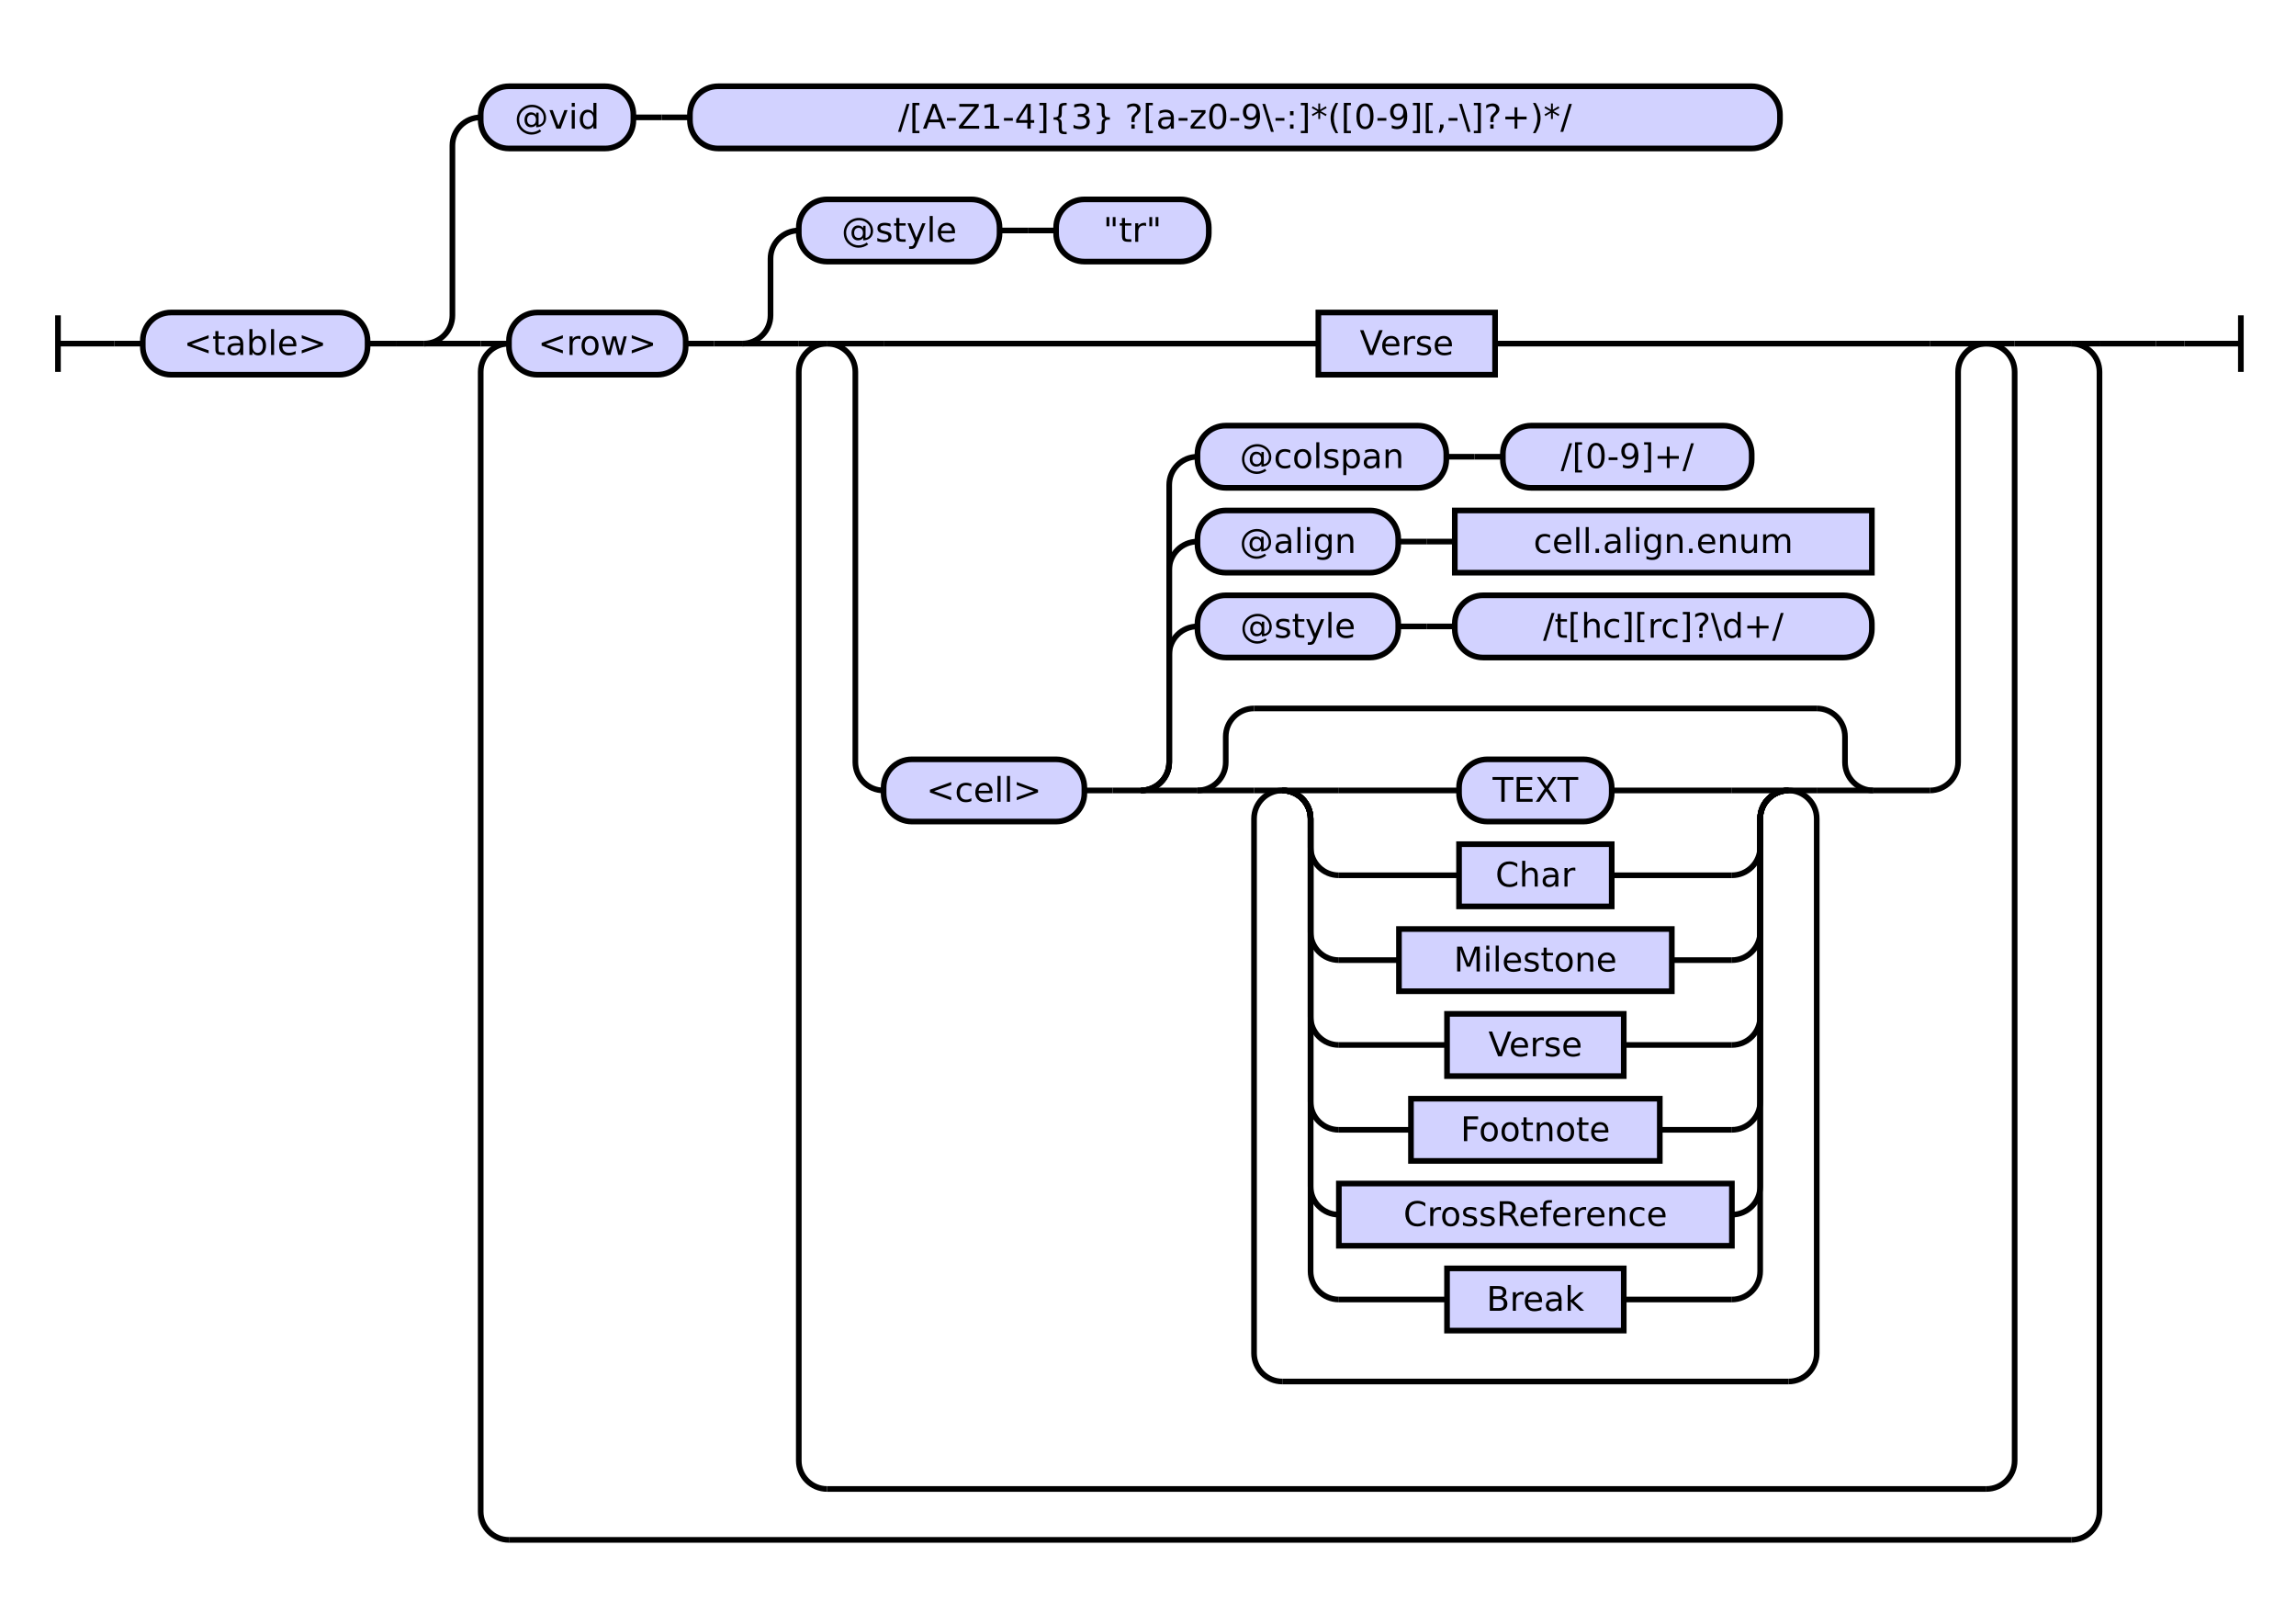
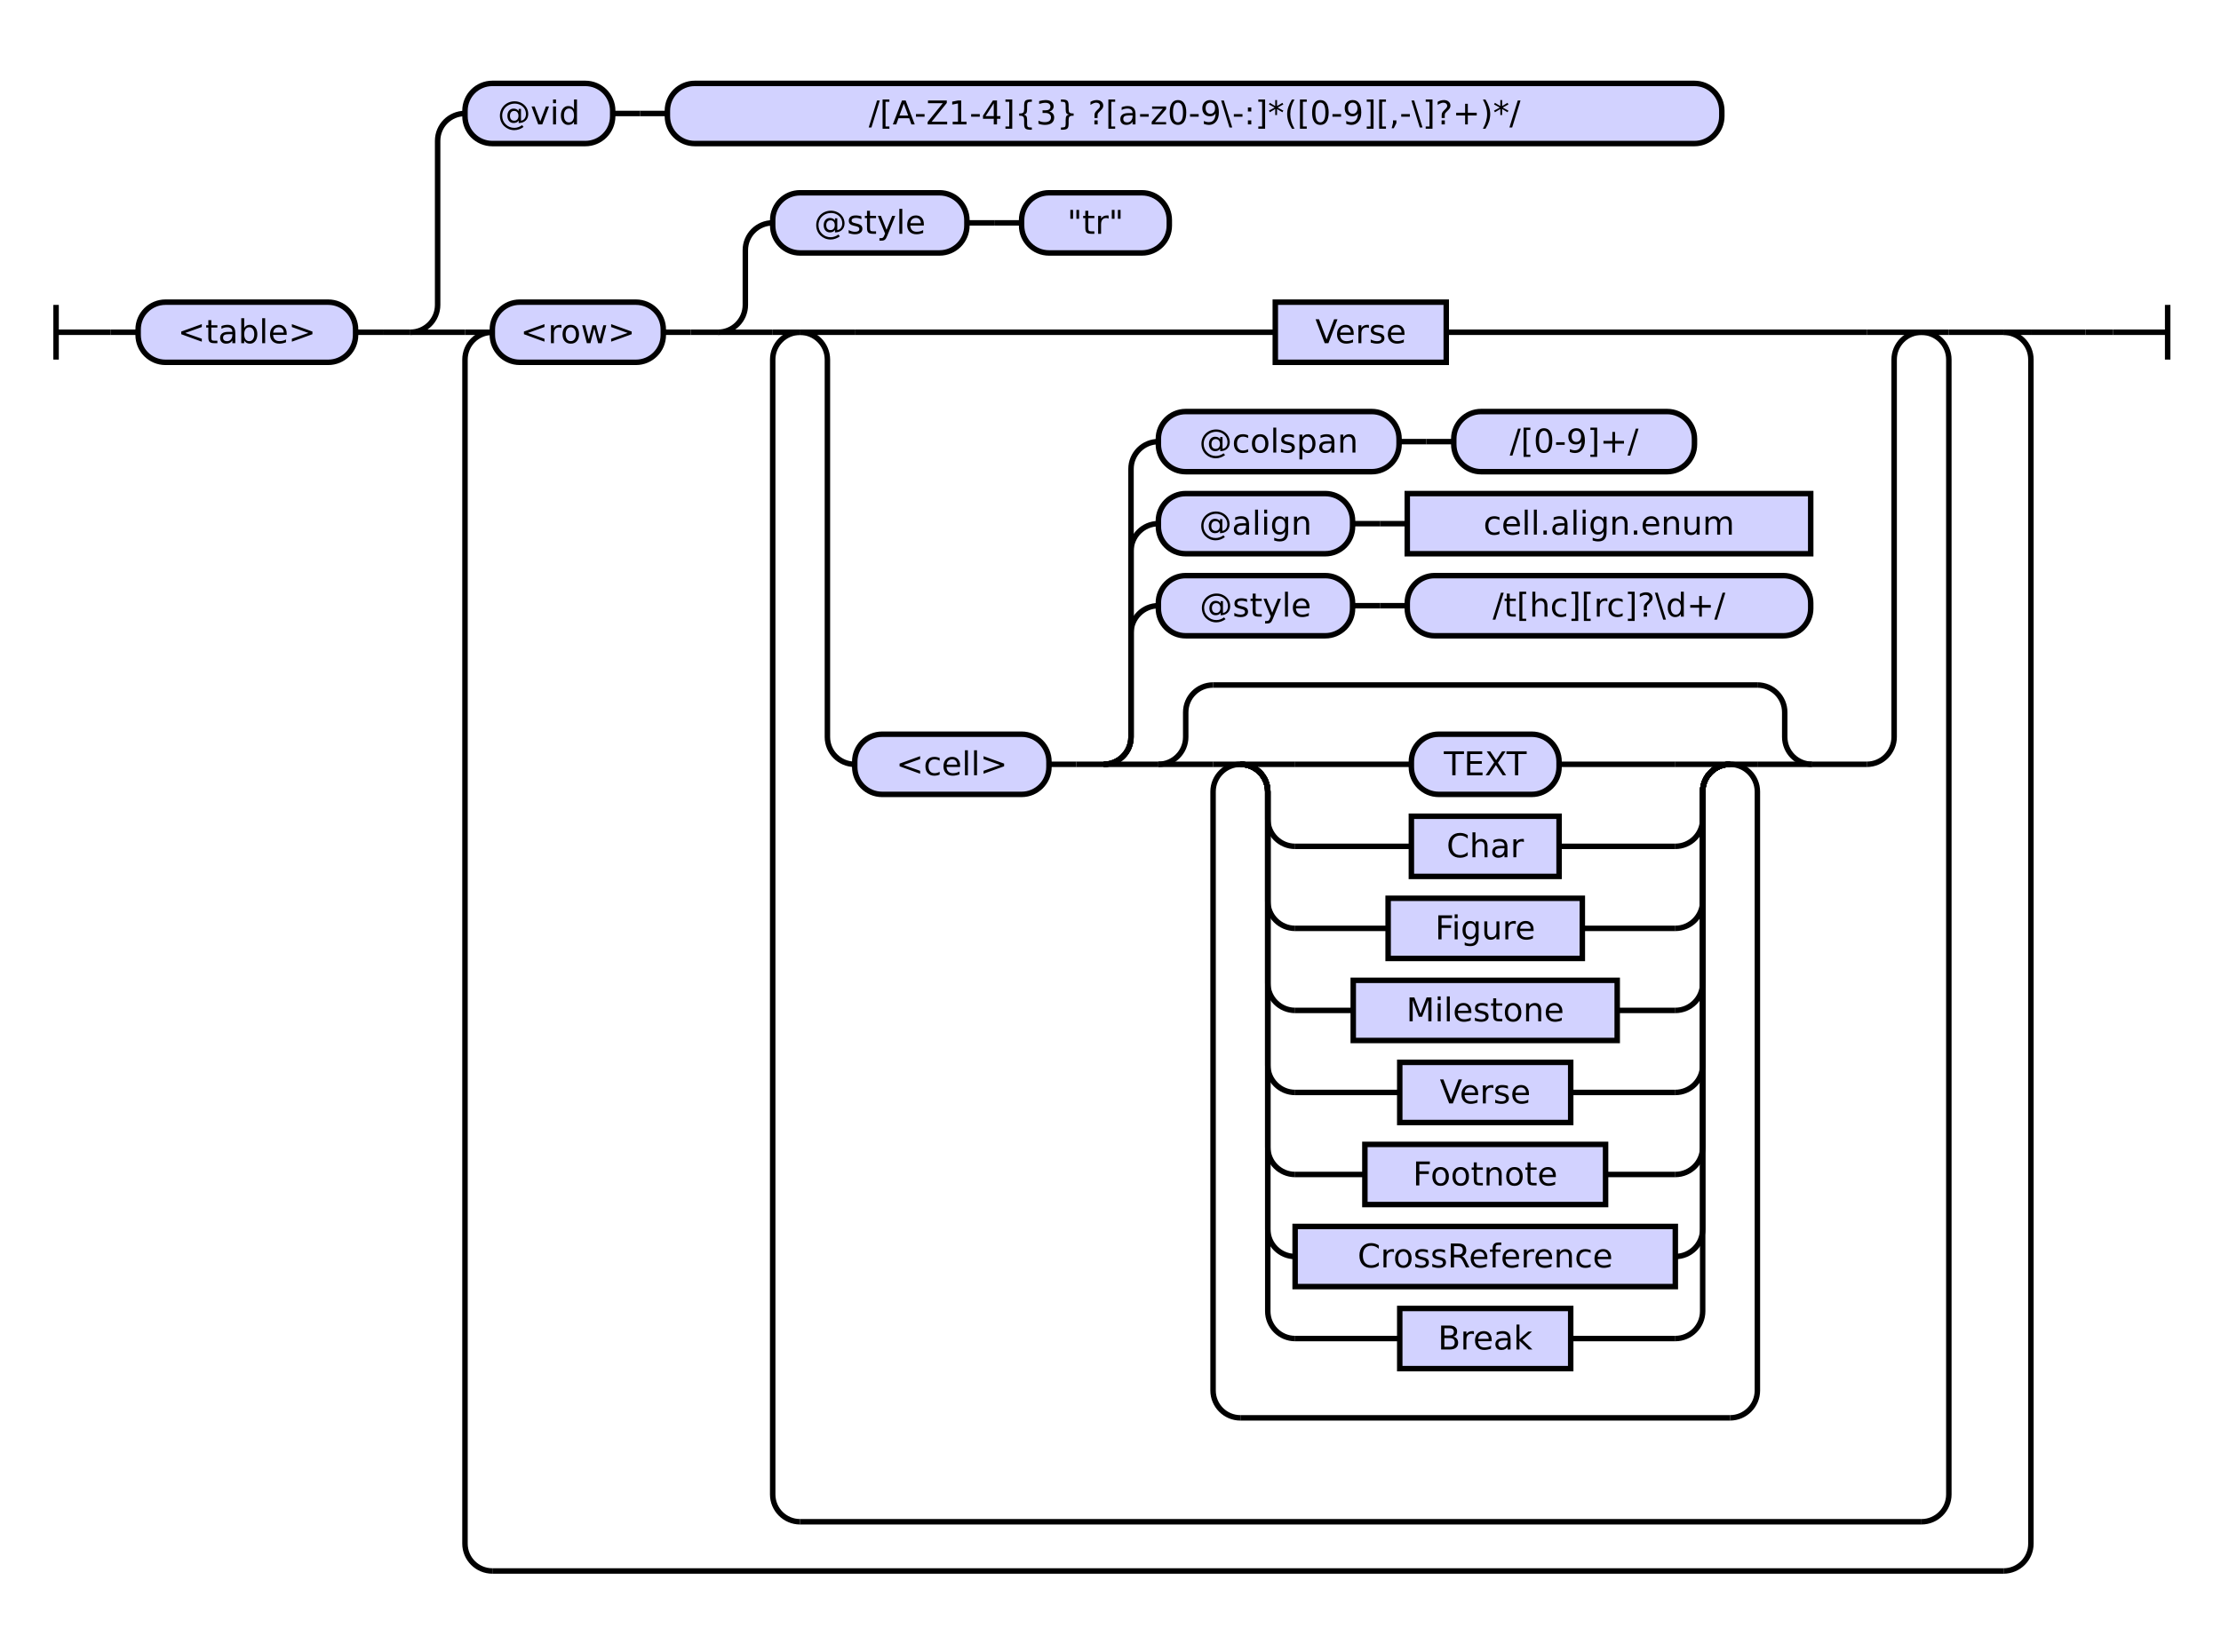
- <svg xmlns="http://www.w3.org/2000/svg" class="railroad-diagram" height="574" viewBox="0 0 812.0 574" width="812.0">
+ <svg xmlns="http://www.w3.org/2000/svg" class="railroad-diagram" height="604" viewBox="0 0 812.0 604" width="812.0">
  <g transform="translate(.5 .5)">
    <style>/*  */

    svg.railroad-diagram {
        background-color: hsl(30,20%,95%);
    }
    svg.railroad-diagram path {
        stroke-width: 2;
        stroke: black;
        fill: none;
    }
    svg.railroad-diagram text {
        font-size: 12px;
        text-anchor: middle;
        font-family: DejaVu Sans;
    }
    svg.railroad-diagram text.label {
        text-anchor:start;
    }
    svg.railroad-diagram text.comment {
        font-family: DejaVu Sans;
        font-size: 14px;
    }
    svg.railroad-diagram rect{
        stroke-width: 2;
        stroke: black;
        fill: rgb(210, 210, 255);
    }
    svg.railroad-diagram rect.group-box {
        stroke: gray;
        stroke-dasharray: 10 5;
        fill: none;
    }
    .terminal {
        font-family: DejaVu Sans;
    }
    svg.railroad-diagram g.altterminal rect {
        fill: rgb(251, 252, 207)
    }

/*  */
</style>
    <g>
      <path d="M 20 111 v 20 m 0 -10 h 20" />
    </g>
    <path d="M 40 121 h 10" />
    <g>
      <path d="M 50 121 h 0.0" />
      <path d="M 762.0 121 h 0.0" />
      <g>
        <path d="M 50.0 121 h 0.0" />
        <path d="M 762.0 121 h 0.0" />
        <g class="terminal ">
          <path d="M 50.0 121 h 0.0" />
          <path d="M 129.5 121 h 0.0" />
          <rect height="22" rx="10" ry="10" width="79.5" x="50.0" y="110" />
          <text x="89.75" y="125">&lt;table&gt;</text>
        </g>
        <path d="M 129.5 121 h 10" />
        <path d="M 139.5 121 h 10" />
        <g>
          <path d="M 149.5 121 h 0.0" />
          <path d="M 762.0 121 h 0.0" />
          <path d="M 149.5 121 a 10 10 0 0 0 10 -10 v -60 a 10 10 0 0 1 10 -10" />
          <g>
            <path d="M 169.5 41 h 0.0" />
            <path d="M 629.0 41 h 0.0" />
            <g class="terminal ">
              <path d="M 169.5 41 h 0.0" />
              <path d="M 223.5 41 h 0.0" />
              <rect height="22" rx="10" ry="10" width="54.0" x="169.5" y="30" />
              <text x="196.5" y="45">@vid</text>
            </g>
            <path d="M 223.5 41 h 10" />
            <path d="M 233.5 41 h 10" />
            <g class="terminal ">
              <path d="M 243.5 41 h 0.0" />
              <path d="M 629.0 41 h 0.0" />
              <rect height="22" rx="10" ry="10" width="385.5" x="243.5" y="30" />
              <text x="436.25" y="45">/[A-Z1-4]{3} ?[a-z0-9\-:]*(‏?[\-,][0-9]+)*/</text>
            </g>
          </g>
          <path d="M 149.5 121 h 20" />
          <g>
            <path d="M 169.5 121 h 0.0" />
            <path d="M 742.0 121 h 0.0" />
            <path d="M 169.5 121 h 10" />
            <g>
              <path d="M 179.5 121 h 0.0" />
              <path d="M 732.0 121 h 0.0" />
              <g class="terminal ">
                <path d="M 179.5 121 h 0.0" />
                <path d="M 242.0 121 h 0.0" />
                <rect height="22" rx="10" ry="10" width="62.5" x="179.5" y="110" />
                <text x="210.75" y="125">&lt;row&gt;</text>
              </g>
              <path d="M 242.0 121 h 10" />
              <path d="M 252.0 121 h 10" />
              <g>
                <path d="M 262.0 121 h 0.0" />
                <path d="M 732.0 121 h 0.0" />
                <path d="M 262.0 121 a 10 10 0 0 0 10 -10 v -20 a 10 10 0 0 1 10 -10" />
                <g>
                  <path d="M 282.0 81 h 0.0" />
                  <path d="M 427.0 81 h 0.0" />
                  <g class="terminal ">
                    <path d="M 282.0 81 h 0.0" />
                    <path d="M 353.0 81 h 0.0" />
                    <rect height="22" rx="10" ry="10" width="71.0" x="282.0" y="70" />
                    <text x="317.5" y="85">@style</text>
                  </g>
                  <path d="M 353.0 81 h 10" />
                  <path d="M 363.0 81 h 10" />
                  <g class="terminal ">
                    <path d="M 373.0 81 h 0.0" />
                    <path d="M 427.0 81 h 0.0" />
                    <rect height="22" rx="10" ry="10" width="54.0" x="373.0" y="70" />
                    <text x="400.0" y="85">"tr"</text>
                  </g>
                </g>
                <path d="M 262.0 121 h 20" />
                <g>
                  <path d="M 282.0 121 h 0.0" />
                  <path d="M 712.0 121 h 0.0" />
                  <path d="M 282.0 121 h 10" />
                  <g>
                    <path d="M 292.0 121 h 0.0" />
                    <path d="M 702.0 121 h 0.0" />
                    <path d="M 292.0 121 h 20" />
                    <g class="non-terminal ">
                      <path d="M 312.0 121 h 153.75" />
                      <path d="M 528.25 121 h 153.75" />
                      <rect height="22" width="62.5" x="465.75" y="110" />
                      <text x="497.0" y="125">Verse</text>
                    </g>
                    <path d="M 682.0 121 h 20" />
                    <path d="M 292.0 121 a 10 10 0 0 1 10 10 v 138 a 10 10 0 0 0 10 10" />
                    <g>
                      <path d="M 312.0 279 h 0.0" />
                      <path d="M 682.0 279 h 0.0" />
                      <g class="terminal ">
                        <path d="M 312.0 279 h 0.0" />
                        <path d="M 383.0 279 h 0.0" />
                        <rect height="22" rx="10" ry="10" width="71.0" x="312.0" y="268" />
                        <text x="347.5" y="283">&lt;cell&gt;</text>
                      </g>
                      <path d="M 383.0 279 h 10" />
                      <path d="M 393.0 279 h 10" />
                      <g>
                        <path d="M 403.0 279 h 0.0" />
                        <path d="M 682.0 279 h 0.0" />
                        <path d="M 403.0 279 a 10 10 0 0 0 10 -10 v -38 a 10 10 0 0 1 10 -10" />
                        <g>
                          <path d="M 423.0 221 h 0.0" />
                          <path d="M 661.5 221 h 0.0" />
                          <g class="terminal ">
                            <path d="M 423.0 221 h 0.0" />
                            <path d="M 494.0 221 h 0.0" />
                            <rect height="22" rx="10" ry="10" width="71.0" x="423.0" y="210" />
                            <text x="458.5" y="225">@style</text>
                          </g>
                          <path d="M 494.0 221 h 10" />
                          <path d="M 504.0 221 h 10" />
                          <g class="terminal ">
                            <path d="M 514.0 221 h 0.0" />
                            <path d="M 661.5 221 h 0.0" />
                            <rect height="22" rx="10" ry="10" width="147.5" x="514.0" y="210" />
                            <text x="587.75" y="225">/t[hc][rc]?\d+/</text>
                          </g>
                        </g>
                        <path d="M 403.0 279 a 10 10 0 0 0 10 -10 v -68 a 10 10 0 0 1 10 -10" />
                        <g>
                          <path d="M 423.0 191 h 0.0" />
                          <path d="M 661.5 191 h 0.0" />
                          <g class="terminal ">
                            <path d="M 423.0 191 h 0.0" />
                            <path d="M 494.0 191 h 0.0" />
                            <rect height="22" rx="10" ry="10" width="71.0" x="423.0" y="180" />
                            <text x="458.5" y="195">@align</text>
                          </g>
                          <path d="M 494.0 191 h 10" />
                          <path d="M 504.0 191 h 10" />
                          <g class="non-terminal ">
                            <path d="M 514.0 191 h 0.0" />
                            <path d="M 661.5 191 h 0.0" />
                            <rect height="22" width="147.5" x="514.0" y="180" />
                            <text x="587.75" y="195">cell.align.enum</text>
                          </g>
                        </g>
                        <path d="M 403.0 279 a 10 10 0 0 0 10 -10 v -98 a 10 10 0 0 1 10 -10" />
                        <g>
                          <path d="M 423.0 161 h 0.0" />
                          <path d="M 619.0 161 h 0.0" />
                          <g class="terminal ">
                            <path d="M 423.0 161 h 0.0" />
                            <path d="M 511.0 161 h 0.0" />
                            <rect height="22" rx="10" ry="10" width="88.0" x="423.0" y="150" />
                            <text x="467.0" y="165">@colspan</text>
                          </g>
                          <path d="M 511.0 161 h 10" />
                          <path d="M 521.0 161 h 10" />
                          <g class="terminal ">
                            <path d="M 531.0 161 h 0.0" />
                            <path d="M 619.0 161 h 0.0" />
                            <rect height="22" rx="10" ry="10" width="88.0" x="531.0" y="150" />
                            <text x="575.0" y="165">/[0-9]+/</text>
                          </g>
                        </g>
                        <path d="M 403.0 279 h 20" />
                        <g>
                          <path d="M 423.0 279 h 0.0" />
                          <path d="M 662.0 279 h 0.0" />
                          <path d="M 423.0 279 a 10 10 0 0 0 10 -10 v -9 a 10 10 0 0 1 10 -10" />
                          <g>
                            <path d="M 443.0 250 h 199.0" />
                          </g>
                          <path d="M 642.0 250 a 10 10 0 0 1 10 10 v 9 a 10 10 0 0 0 10 10" />
                          <path d="M 423.0 279 h 20" />
                          <g>
                            <path d="M 443.0 279 h 0.0" />
                            <path d="M 642.0 279 h 0.0" />
                            <path d="M 443.0 279 h 10" />
                            <g>
                              <path d="M 453.0 279 h 0.0" />
                              <path d="M 632.0 279 h 0.0" />
                              <path d="M 453.0 279 h 20" />
                              <g class="terminal ">
                                <path d="M 473.0 279 h 42.5" />
                                <path d="M 569.5 279 h 42.5" />
                                <rect height="22" rx="10" ry="10" width="54.0" x="515.5" y="268" />
                                <text x="542.5" y="283">TEXT</text>
                              </g>
                              <path d="M 612.0 279 h 20" />
                              <path d="M 453.0 279 a 10 10 0 0 1 10 10 v 10 a 10 10 0 0 0 10 10" />
                              <g class="non-terminal ">
                                <path d="M 473.0 309 h 42.5" />
                                <path d="M 569.5 309 h 42.5" />
                                <rect height="22" width="54.0" x="515.5" y="298" />
                                <text x="542.5" y="313">Char</text>
                              </g>
                              <path d="M 612.0 309 a 10 10 0 0 0 10 -10 v -10 a 10 10 0 0 1 10 -10" />
                              <path d="M 453.0 279 a 10 10 0 0 1 10 10 v 40 a 10 10 0 0 0 10 10" />
                              <g class="non-terminal ">
-                                 <path d="M 473.0 339 h 21.25" />
-                                 <path d="M 590.75 339 h 21.25" />
-                                 <rect height="22" width="96.5" x="494.25" y="328" />
-                                 <text x="542.5" y="343">Milestone</text>
+                                 <path d="M 473.0 339 h 34.0" />
+                                 <path d="M 578.0 339 h 34.0" />
+                                 <rect height="22" width="71.0" x="507.0" y="328" />
+                                 <text x="542.5" y="343">Figure</text>
                              </g>
                              <path d="M 612.0 339 a 10 10 0 0 0 10 -10 v -40 a 10 10 0 0 1 10 -10" />
                              <path d="M 453.0 279 a 10 10 0 0 1 10 10 v 70 a 10 10 0 0 0 10 10" />
                              <g class="non-terminal ">
-                                 <path d="M 473.0 369 h 38.25" />
-                                 <path d="M 573.75 369 h 38.25" />
-                                 <rect height="22" width="62.5" x="511.25" y="358" />
-                                 <text x="542.5" y="373">Verse</text>
+                                 <path d="M 473.0 369 h 21.25" />
+                                 <path d="M 590.75 369 h 21.25" />
+                                 <rect height="22" width="96.5" x="494.25" y="358" />
+                                 <text x="542.5" y="373">Milestone</text>
                              </g>
                              <path d="M 612.0 369 a 10 10 0 0 0 10 -10 v -70 a 10 10 0 0 1 10 -10" />
                              <path d="M 453.0 279 a 10 10 0 0 1 10 10 v 100 a 10 10 0 0 0 10 10" />
                              <g class="non-terminal ">
-                                 <path d="M 473.0 399 h 25.5" />
-                                 <path d="M 586.5 399 h 25.5" />
-                                 <rect height="22" width="88.0" x="498.5" y="388" />
-                                 <text x="542.5" y="403">Footnote</text>
+                                 <path d="M 473.0 399 h 38.25" />
+                                 <path d="M 573.75 399 h 38.25" />
+                                 <rect height="22" width="62.5" x="511.25" y="388" />
+                                 <text x="542.5" y="403">Verse</text>
                              </g>
                              <path d="M 612.0 399 a 10 10 0 0 0 10 -10 v -100 a 10 10 0 0 1 10 -10" />
                              <path d="M 453.0 279 a 10 10 0 0 1 10 10 v 130 a 10 10 0 0 0 10 10" />
                              <g class="non-terminal ">
-                                 <path d="M 473.0 429 h 0.0" />
-                                 <path d="M 612.0 429 h 0.0" />
-                                 <rect height="22" width="139.0" x="473.0" y="418" />
-                                 <text x="542.5" y="433">CrossReference</text>
+                                 <path d="M 473.0 429 h 25.5" />
+                                 <path d="M 586.5 429 h 25.5" />
+                                 <rect height="22" width="88.0" x="498.5" y="418" />
+                                 <text x="542.5" y="433">Footnote</text>
                              </g>
                              <path d="M 612.0 429 a 10 10 0 0 0 10 -10 v -130 a 10 10 0 0 1 10 -10" />
                              <path d="M 453.0 279 a 10 10 0 0 1 10 10 v 160 a 10 10 0 0 0 10 10" />
                              <g class="non-terminal ">
-                                 <path d="M 473.0 459 h 38.25" />
-                                 <path d="M 573.75 459 h 38.25" />
-                                 <rect height="22" width="62.5" x="511.25" y="448" />
-                                 <text x="542.5" y="463">Break</text>
+                                 <path d="M 473.0 459 h 0.0" />
+                                 <path d="M 612.0 459 h 0.0" />
+                                 <rect height="22" width="139.0" x="473.0" y="448" />
+                                 <text x="542.5" y="463">CrossReference</text>
                              </g>
                              <path d="M 612.0 459 a 10 10 0 0 0 10 -10 v -160 a 10 10 0 0 1 10 -10" />
+                               <path d="M 453.0 279 a 10 10 0 0 1 10 10 v 190 a 10 10 0 0 0 10 10" />
+                               <g class="non-terminal ">
+                                 <path d="M 473.0 489 h 38.25" />
+                                 <path d="M 573.75 489 h 38.25" />
+                                 <rect height="22" width="62.5" x="511.25" y="478" />
+                                 <text x="542.5" y="493">Break</text>
+                               </g>
+                               <path d="M 612.0 489 a 10 10 0 0 0 10 -10 v -190 a 10 10 0 0 1 10 -10" />
                            </g>
                            <path d="M 632.0 279 h 10" />
-                             <path d="M 453.0 279 a 10 10 0 0 0 -10 10 v 189 a 10 10 0 0 0 10 10" />
+                             <path d="M 453.0 279 a 10 10 0 0 0 -10 10 v 219 a 10 10 0 0 0 10 10" />
                            <g>
-                               <path d="M 453.0 488 h 179.0" />
+                               <path d="M 453.0 518 h 179.0" />
                            </g>
-                             <path d="M 632.0 488 a 10 10 0 0 0 10 -10 v -189 a 10 10 0 0 0 -10 -10" />
+                             <path d="M 632.0 518 a 10 10 0 0 0 10 -10 v -219 a 10 10 0 0 0 -10 -10" />
                          </g>
                          <path d="M 642.0 279 h 20" />
                        </g>
                        <path d="M 662.0 279 h 20" />
                      </g>
                    </g>
                    <path d="M 682.0 279 a 10 10 0 0 0 10 -10 v -138 a 10 10 0 0 1 10 -10" />
                  </g>
                  <path d="M 702.0 121 h 10" />
-                   <path d="M 292.0 121 a 10 10 0 0 0 -10 10 v 385 a 10 10 0 0 0 10 10" />
+                   <path d="M 292.0 121 a 10 10 0 0 0 -10 10 v 415 a 10 10 0 0 0 10 10" />
                  <g>
-                     <path d="M 292.0 526 h 410.0" />
+                     <path d="M 292.0 556 h 410.0" />
                  </g>
-                   <path d="M 702.0 526 a 10 10 0 0 0 10 -10 v -385 a 10 10 0 0 0 -10 -10" />
+                   <path d="M 702.0 556 a 10 10 0 0 0 10 -10 v -415 a 10 10 0 0 0 -10 -10" />
                </g>
                <path d="M 712.0 121 h 20" />
              </g>
            </g>
            <path d="M 732.0 121 h 10" />
-             <path d="M 179.5 121 a 10 10 0 0 0 -10 10 v 403 a 10 10 0 0 0 10 10" />
+             <path d="M 179.5 121 a 10 10 0 0 0 -10 10 v 433 a 10 10 0 0 0 10 10" />
            <g>
-               <path d="M 179.5 544 h 552.5" />
+               <path d="M 179.5 574 h 552.5" />
            </g>
-             <path d="M 732.0 544 a 10 10 0 0 0 10 -10 v -403 a 10 10 0 0 0 -10 -10" />
+             <path d="M 732.0 574 a 10 10 0 0 0 10 -10 v -433 a 10 10 0 0 0 -10 -10" />
          </g>
          <path d="M 742.0 121 h 20" />
        </g>
      </g>
    </g>
    <path d="M 762.0 121 h 10" />
    <path d="M 772.0 121 h 20 m 0 -10 v 20" />
  </g>
</svg>
